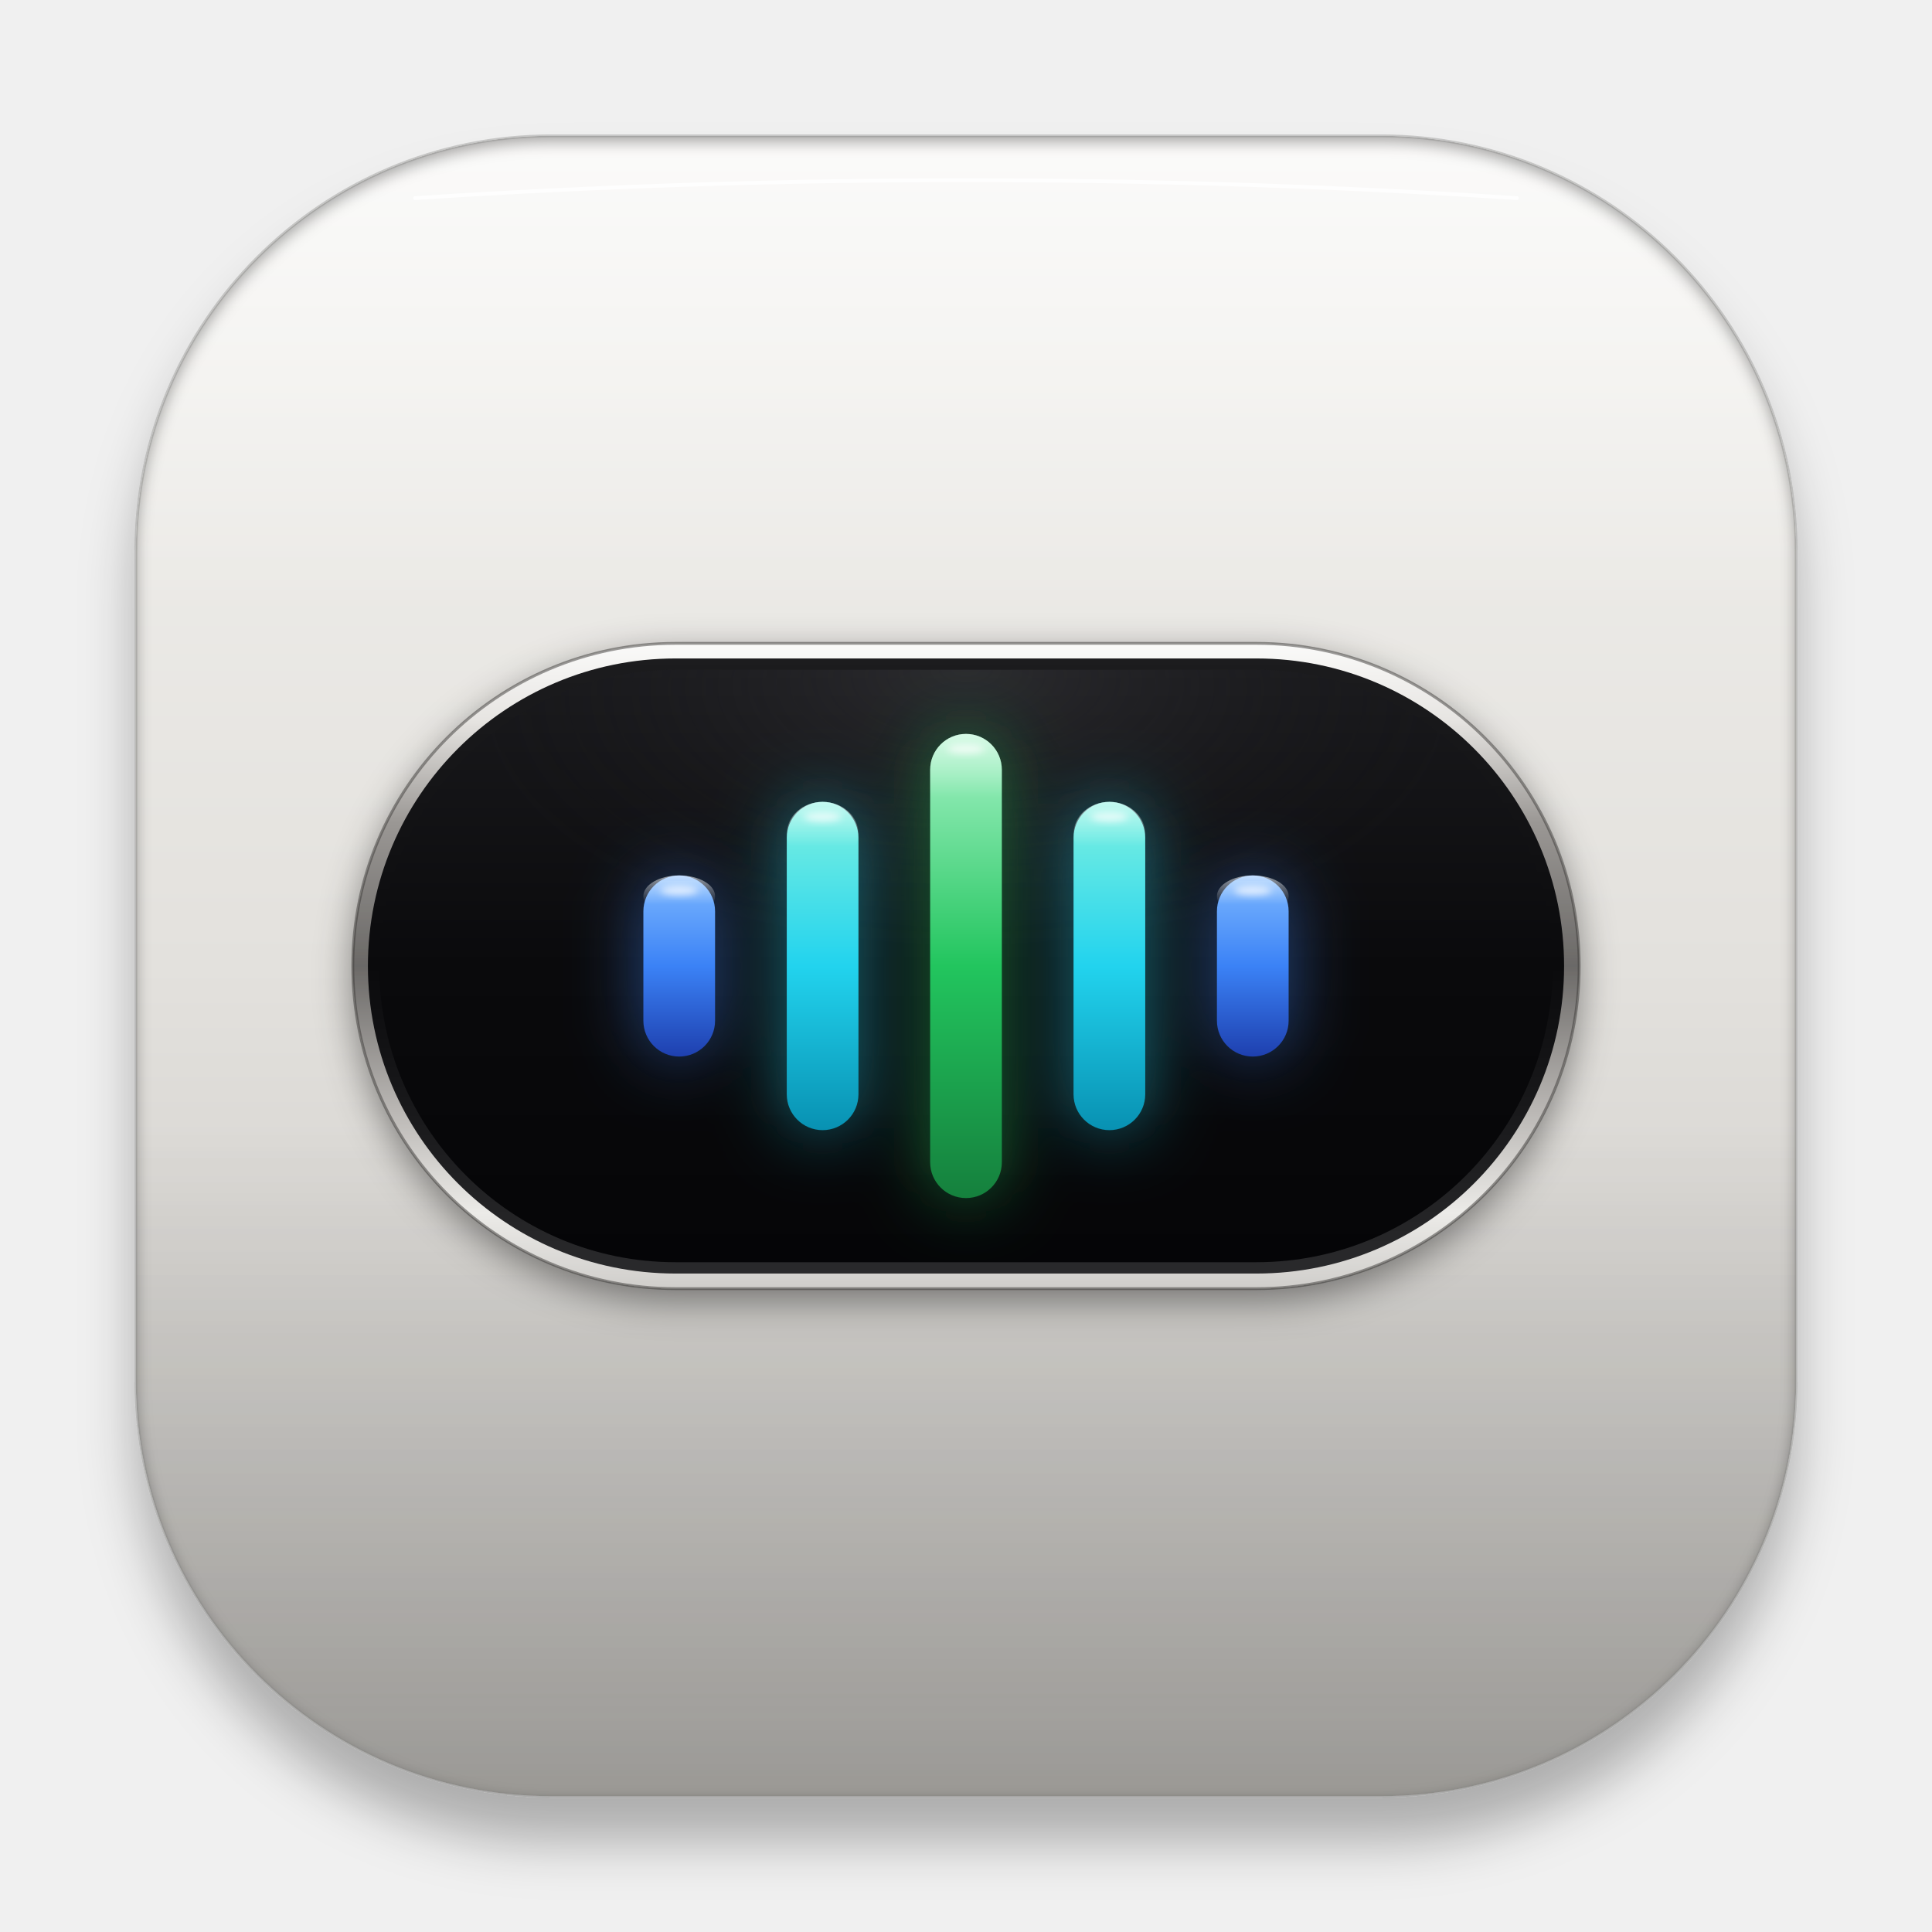
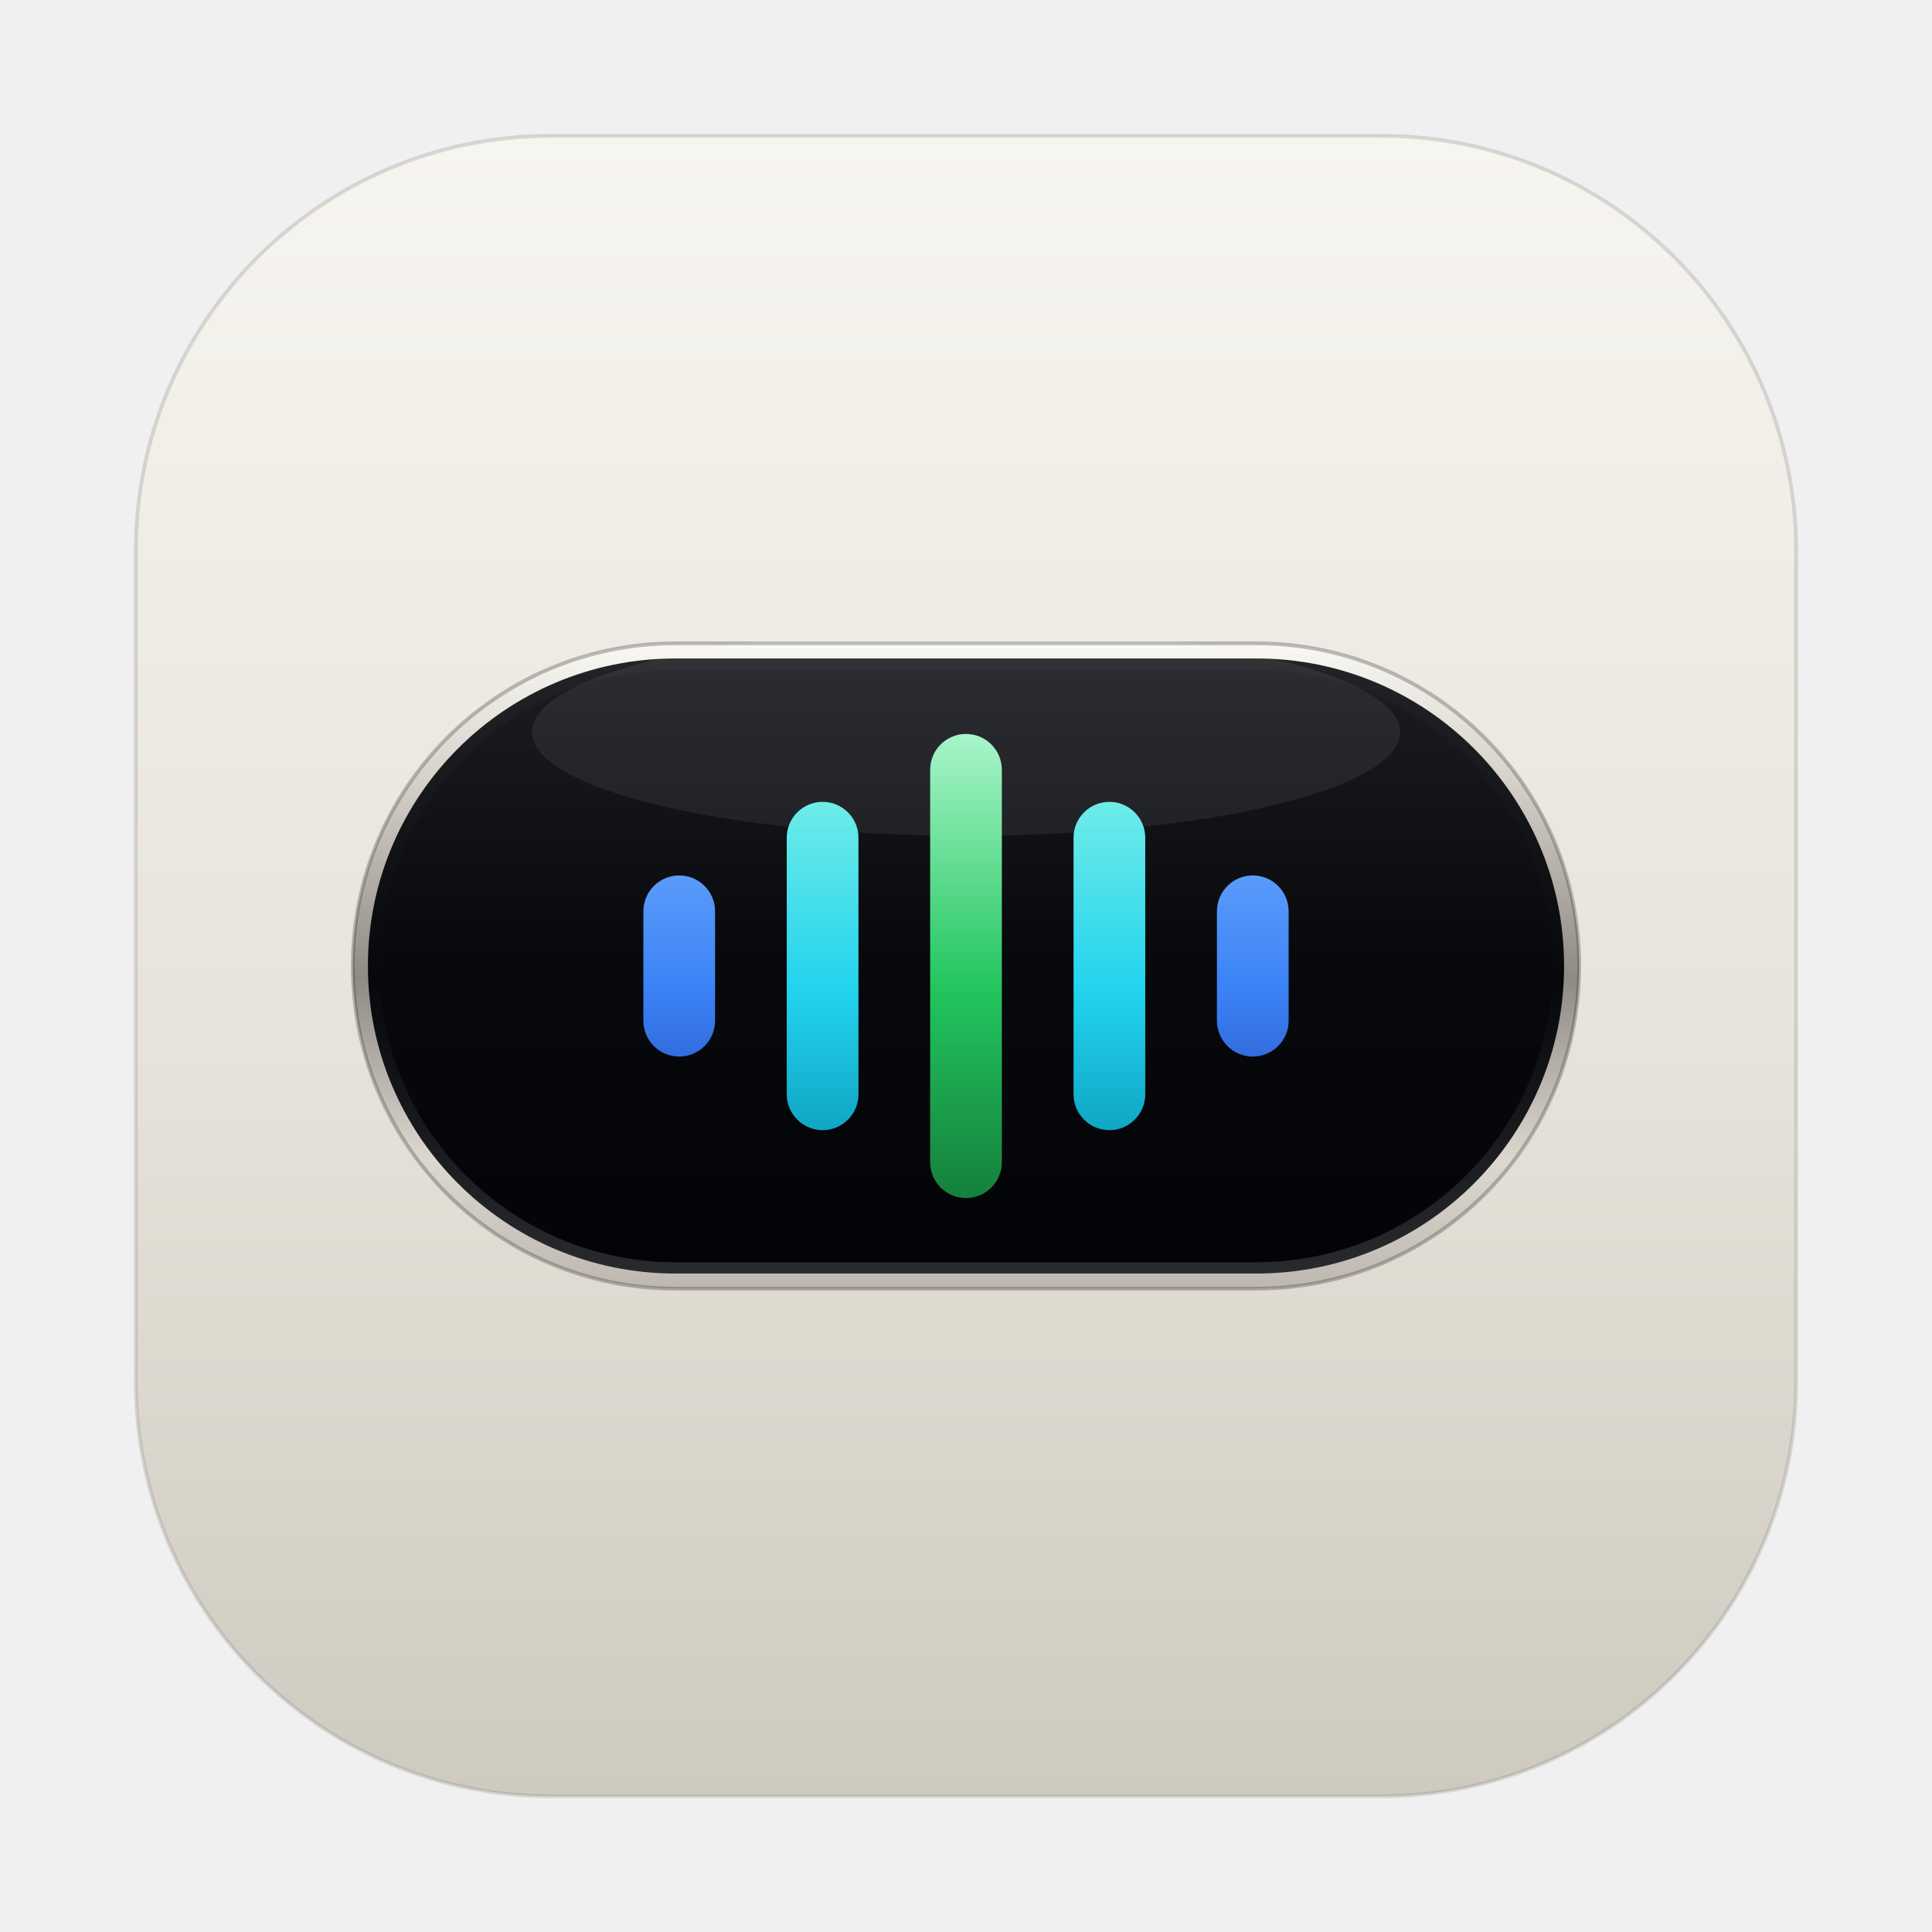
<svg xmlns="http://www.w3.org/2000/svg" viewBox="0 0 1024 1024" role="img" aria-label="原子微语 AtomVoice">
  <defs>
-     <filter id="iconShadow" x="-12%" y="-5%" width="124%" height="125%">
-       <feGaussianBlur in="SourceAlpha" stdDeviation="14" />
-       <feOffset dy="24" />
-       <feComponentTransfer>
-         <feFuncA type="linear" slope="0.28" />
-       </feComponentTransfer>
-       <feMerge>
-         <feMergeNode />
-         <feMergeNode in="SourceGraphic" />
-       </feMerge>
-     </filter>
-     <filter id="bodyInnerShadow" x="-3%" y="-3%" width="106%" height="106%">
-       <feGaussianBlur in="SourceAlpha" stdDeviation="4" />
-       <feOffset dy="3" />
-       <feComposite in2="SourceAlpha" operator="arithmetic" k2="-1" k3="1" />
-       <feColorMatrix values="0 0 0 0 0  0 0 0 0 0  0 0 0 0 0  0 0 0 0.35 0" />
-       <feComposite in2="SourceGraphic" operator="in" />
-     </filter>
-     <filter id="barGlow" x="-200%" y="-100%" width="500%" height="300%">
-       <feGaussianBlur stdDeviation="18" />
-     </filter>
-     <filter id="softGlow" x="-50%" y="-50%" width="200%" height="200%">
-       <feGaussianBlur stdDeviation="2" />
-     </filter>
-     <filter id="pillDropShadow" x="-10%" y="-10%" width="120%" height="140%">
-       <feGaussianBlur in="SourceAlpha" stdDeviation="10" />
-       <feOffset dy="6" />
-       <feComponentTransfer>
-         <feFuncA type="linear" slope="0.45" />
-       </feComponentTransfer>
-       <feMerge>
-         <feMergeNode />
-         <feMergeNode in="SourceGraphic" />
-       </feMerge>
-     </filter>
-     <linearGradient id="bodyMain" x1="0.5" y1="0" x2="0.5" y2="1">
-       <stop offset="0" stop-color="#f4f3f0" />
-       <stop offset="0.5" stop-color="#e3e1dd" />
-       <stop offset="1" stop-color="#c2c0bd" />
+     <linearGradient id="bodySurface" x1="512" y1="72" x2="512" y2="952" gradientUnits="userSpaceOnUse">
+       <stop offset="0" stop-color="#F7F5F0" />
+       <stop offset="0.55" stop-color="#E7E3DA" />
+       <stop offset="1" stop-color="#CFCAC0" />
    </linearGradient>
-     <linearGradient id="bodyTopGlow" x1="0.5" y1="0" x2="0.5" y2="0.28">
-       <stop offset="0" stop-color="#ffffff" stop-opacity="0.6" />
-       <stop offset="1" stop-color="#ffffff" stop-opacity="0" />
+     <linearGradient id="bezel" x1="512" y1="341" x2="512" y2="683" gradientUnits="userSpaceOnUse">
+       <stop offset="0" stop-color="#F9F8F4" />
+       <stop offset="0.20" stop-color="#D8D3CB" />
+       <stop offset="0.52" stop-color="#8E8A84" />
+       <stop offset="0.80" stop-color="#DCD8D0" />
+       <stop offset="1" stop-color="#BDB7AF" />
    </linearGradient>
-     <linearGradient id="bodyBottomShade" x1="0.5" y1="0.6" x2="0.5" y2="1">
-       <stop offset="0" stop-color="#000000" stop-opacity="0" />
-       <stop offset="1" stop-color="#15140f" stop-opacity="0.22" />
+     <linearGradient id="innerLip" x1="512" y1="349" x2="512" y2="675" gradientUnits="userSpaceOnUse">
+       <stop offset="0" stop-color="#222326" />
+       <stop offset="0.52" stop-color="#07080B" />
+       <stop offset="1" stop-color="#292A2E" />
    </linearGradient>
-     <linearGradient id="bezelChrome" x1="0.5" y1="0" x2="0.5" y2="1">
-       <stop offset="0" stop-color="#fbfbfa" />
-       <stop offset="0.12" stop-color="#e7e5e2" />
-       <stop offset="0.28" stop-color="#9a9794" />
-       <stop offset="0.5" stop-color="#6b6967" />
-       <stop offset="0.72" stop-color="#b9b6b3" />
-       <stop offset="0.88" stop-color="#ecebe8" />
-       <stop offset="1" stop-color="#cfcdca" />
+     <linearGradient id="pill" x1="512" y1="355" x2="512" y2="669" gradientUnits="userSpaceOnUse">
+       <stop offset="0" stop-color="#1C1D22" />
+       <stop offset="0.48" stop-color="#08090C" />
+       <stop offset="1" stop-color="#030407" />
    </linearGradient>
-     <linearGradient id="bezelInnerLip" x1="0.5" y1="0" x2="0.5" y2="1">
-       <stop offset="0" stop-color="#1c1c1e" />
-       <stop offset="0.5" stop-color="#0a0a0c" />
-       <stop offset="1" stop-color="#2a2a2c" />
-     </linearGradient>
-     <linearGradient id="blackPill" x1="0.5" y1="0" x2="0.5" y2="1">
-       <stop offset="0" stop-color="#1a1a1d" />
-       <stop offset="0.5" stop-color="#0a0a0c" />
-       <stop offset="1" stop-color="#050507" />
-     </linearGradient>
-     <radialGradient id="blackPillTopGlow" cx="0.5" cy="0.1" r="0.7" fx="0.5" fy="0">
-       <stop offset="0" stop-color="#3a3a3e" stop-opacity="0.55" />
-       <stop offset="0.6" stop-color="#1a1a1d" stop-opacity="0" />
-     </radialGradient>
-     <linearGradient id="barBlue" x1="0.5" y1="0" x2="0.5" y2="1">
-       <stop offset="0" stop-color="#7DB8FF" />
-       <stop offset="0.5" stop-color="#3B82F6" />
+     <linearGradient id="blueBar" x1="0" y1="389" x2="0" y2="635" gradientUnits="userSpaceOnUse">
+       <stop offset="0" stop-color="#80BBFF" />
+       <stop offset="0.55" stop-color="#3B82F6" />
      <stop offset="1" stop-color="#1E40AF" />
    </linearGradient>
-     <linearGradient id="barCyan" x1="0.5" y1="0" x2="0.5" y2="1">
-       <stop offset="0" stop-color="#7FF1E0" />
-       <stop offset="0.5" stop-color="#22D3EE" />
+     <linearGradient id="cyanBar" x1="0" y1="389" x2="0" y2="635" gradientUnits="userSpaceOnUse">
+       <stop offset="0" stop-color="#8AF5E7" />
+       <stop offset="0.55" stop-color="#22D3EE" />
      <stop offset="1" stop-color="#0891B2" />
    </linearGradient>
-     <linearGradient id="barGreen" x1="0.5" y1="0" x2="0.5" y2="1">
-       <stop offset="0" stop-color="#A7F3C8" />
-       <stop offset="0.5" stop-color="#22C55E" />
+     <linearGradient id="greenBar" x1="0" y1="389" x2="0" y2="635" gradientUnits="userSpaceOnUse">
+       <stop offset="0" stop-color="#A8F5CA" />
+       <stop offset="0.55" stop-color="#22C55E" />
      <stop offset="1" stop-color="#15803D" />
    </linearGradient>
-     <linearGradient id="barShine" x1="0.5" y1="0" x2="0.5" y2="0.7">
-       <stop offset="0" stop-color="#ffffff" stop-opacity="0.55" />
-       <stop offset="1" stop-color="#ffffff" stop-opacity="0" />
-     </linearGradient>
-     <clipPath id="blackPillClip">
-       <rect x="201" y="355" width="622" height="314" rx="157" ry="157" />
-     </clipPath>
  </defs>
-   <g filter="url(#iconShadow)">
-     <rect x="72" y="72" width="880" height="880" rx="220" ry="220" fill="url(#bodyMain)" />
-     <rect x="72" y="72" width="880" height="880" rx="220" ry="220" fill="url(#bodyTopGlow)" />
-     <rect x="72" y="72" width="880" height="880" rx="220" ry="220" fill="url(#bodyBottomShade)" />
-     <rect x="72" y="72" width="880" height="880" rx="220" ry="220" fill="black" filter="url(#bodyInnerShadow)" />
-     <path d="M 220 105 Q 512 86 804 105" stroke="#ffffff" stroke-opacity="0.85" stroke-width="2" fill="none" stroke-linecap="round" />
-     <rect x="72" y="72" width="880" height="880" rx="220" ry="220" fill="none" stroke="#8a8987" stroke-opacity="0.4" stroke-width="1.5" />
-   </g>
-   <g filter="url(#pillDropShadow)">
-     <rect x="187" y="341" width="650" height="342" rx="171" fill="url(#bezelChrome)" />
-   </g>
-   <rect x="187" y="341" width="650" height="342" rx="171" fill="none" stroke="#3a3937" stroke-opacity="0.5" stroke-width="1.5" />
-   <rect x="195" y="349" width="634" height="326" rx="163" fill="url(#bezelInnerLip)" />
-   <rect x="201" y="355" width="622" height="314" rx="157" fill="url(#blackPill)" />
-   <rect x="201" y="355" width="622" height="314" rx="157" fill="url(#blackPillTopGlow)" />
-   <g clip-path="url(#blackPillClip)">
-     <g filter="url(#barGlow)" opacity="0.5">
-       <rect x="341" y="464" width="38" height="96" rx="19" fill="#3B82F6" />
-       <rect x="417" y="425" width="38" height="174" rx="19" fill="#22D3EE" />
-       <rect x="493" y="389" width="38" height="246" rx="19" fill="#22C55E" />
-       <rect x="569" y="425" width="38" height="174" rx="19" fill="#22D3EE" />
-       <rect x="645" y="464" width="38" height="96" rx="19" fill="#3B82F6" />
-     </g>
-     <rect x="341" y="464" width="38" height="96" rx="19" fill="url(#barBlue)" />
-     <rect x="341" y="464" width="38" height="22" rx="19" fill="url(#barShine)" />
-     <rect x="417" y="425" width="38" height="174" rx="19" fill="url(#barCyan)" />
-     <rect x="417" y="425" width="38" height="34" rx="19" fill="url(#barShine)" />
-     <rect x="493" y="389" width="38" height="246" rx="19" fill="url(#barGreen)" />
-     <rect x="493" y="389" width="38" height="48" rx="19" fill="url(#barShine)" />
-     <rect x="569" y="425" width="38" height="174" rx="19" fill="url(#barCyan)" />
-     <rect x="569" y="425" width="38" height="34" rx="19" fill="url(#barShine)" />
-     <rect x="645" y="464" width="38" height="96" rx="19" fill="url(#barBlue)" />
-     <rect x="645" y="464" width="38" height="22" rx="19" fill="url(#barShine)" />
-     <g opacity="0.7">
-       <ellipse cx="360" cy="472" rx="10" ry="2.5" fill="#ffffff" filter="url(#softGlow)" />
-       <ellipse cx="436" cy="433" rx="10" ry="2.5" fill="#ffffff" filter="url(#softGlow)" />
-       <ellipse cx="512" cy="397" rx="10" ry="2.5" fill="#ffffff" filter="url(#softGlow)" />
-       <ellipse cx="588" cy="433" rx="10" ry="2.5" fill="#ffffff" filter="url(#softGlow)" />
-       <ellipse cx="664" cy="472" rx="10" ry="2.5" fill="#ffffff" filter="url(#softGlow)" />
-     </g>
-   </g>
+   <rect x="72" y="72" width="880" height="880" rx="220" ry="220" fill="url(#bodySurface)" />
+   <rect x="72" y="72" width="880" height="880" rx="220" ry="220" fill="none" stroke="#8A8987" stroke-opacity="0.28" stroke-width="2" />
+   <rect x="187" y="341" width="650" height="342" rx="171" ry="171" fill="url(#bezel)" />
+   <rect x="187" y="341" width="650" height="342" rx="171" ry="171" fill="none" stroke="#3A3937" stroke-opacity="0.32" stroke-width="2" />
+   <rect x="195" y="349" width="634" height="326" rx="163" ry="163" fill="url(#innerLip)" />
+   <rect x="201" y="355" width="622" height="314" rx="157" ry="157" fill="url(#pill)" />
+   <ellipse cx="512" cy="388" rx="230" ry="55" fill="#FFFFFF" opacity="0.07" />
+   <rect x="341" y="464" width="38" height="96" rx="19" ry="19" fill="url(#blueBar)" />
+   <rect x="645" y="464" width="38" height="96" rx="19" ry="19" fill="url(#blueBar)" />
+   <rect x="417" y="425" width="38" height="174" rx="19" ry="19" fill="url(#cyanBar)" />
+   <rect x="569" y="425" width="38" height="174" rx="19" ry="19" fill="url(#cyanBar)" />
+   <rect x="493" y="389" width="38" height="246" rx="19" ry="19" fill="url(#greenBar)" />
</svg>
